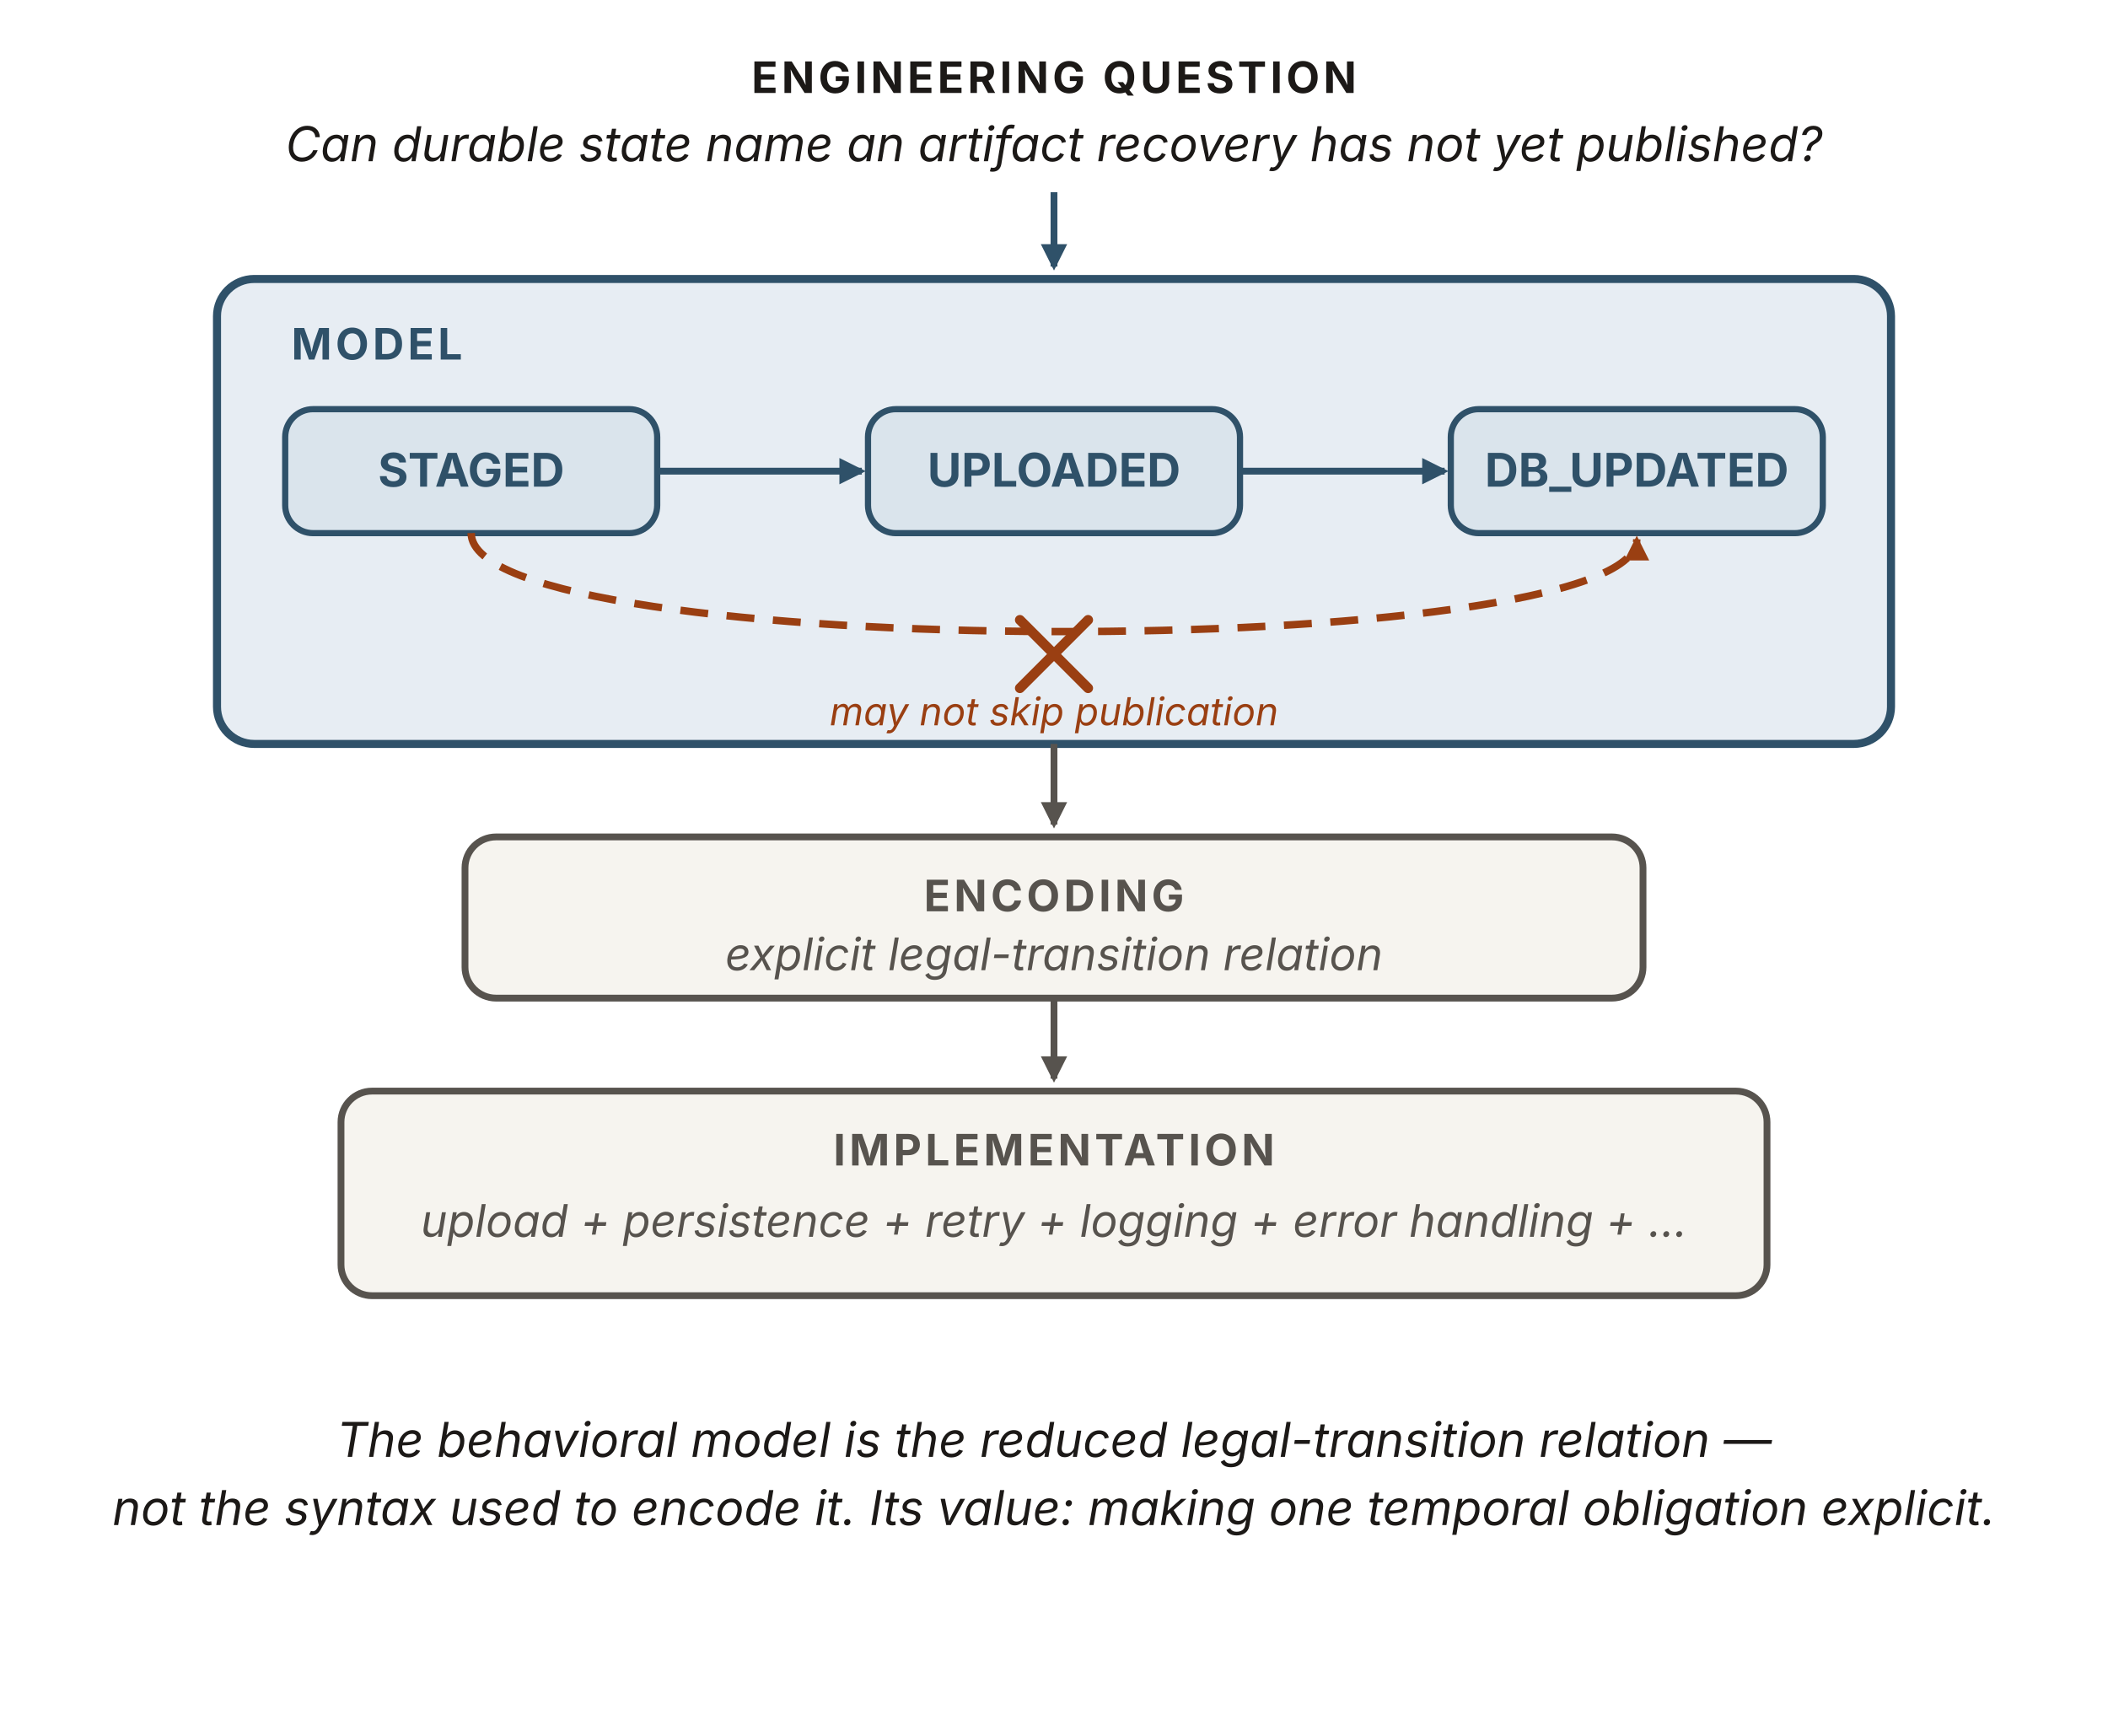
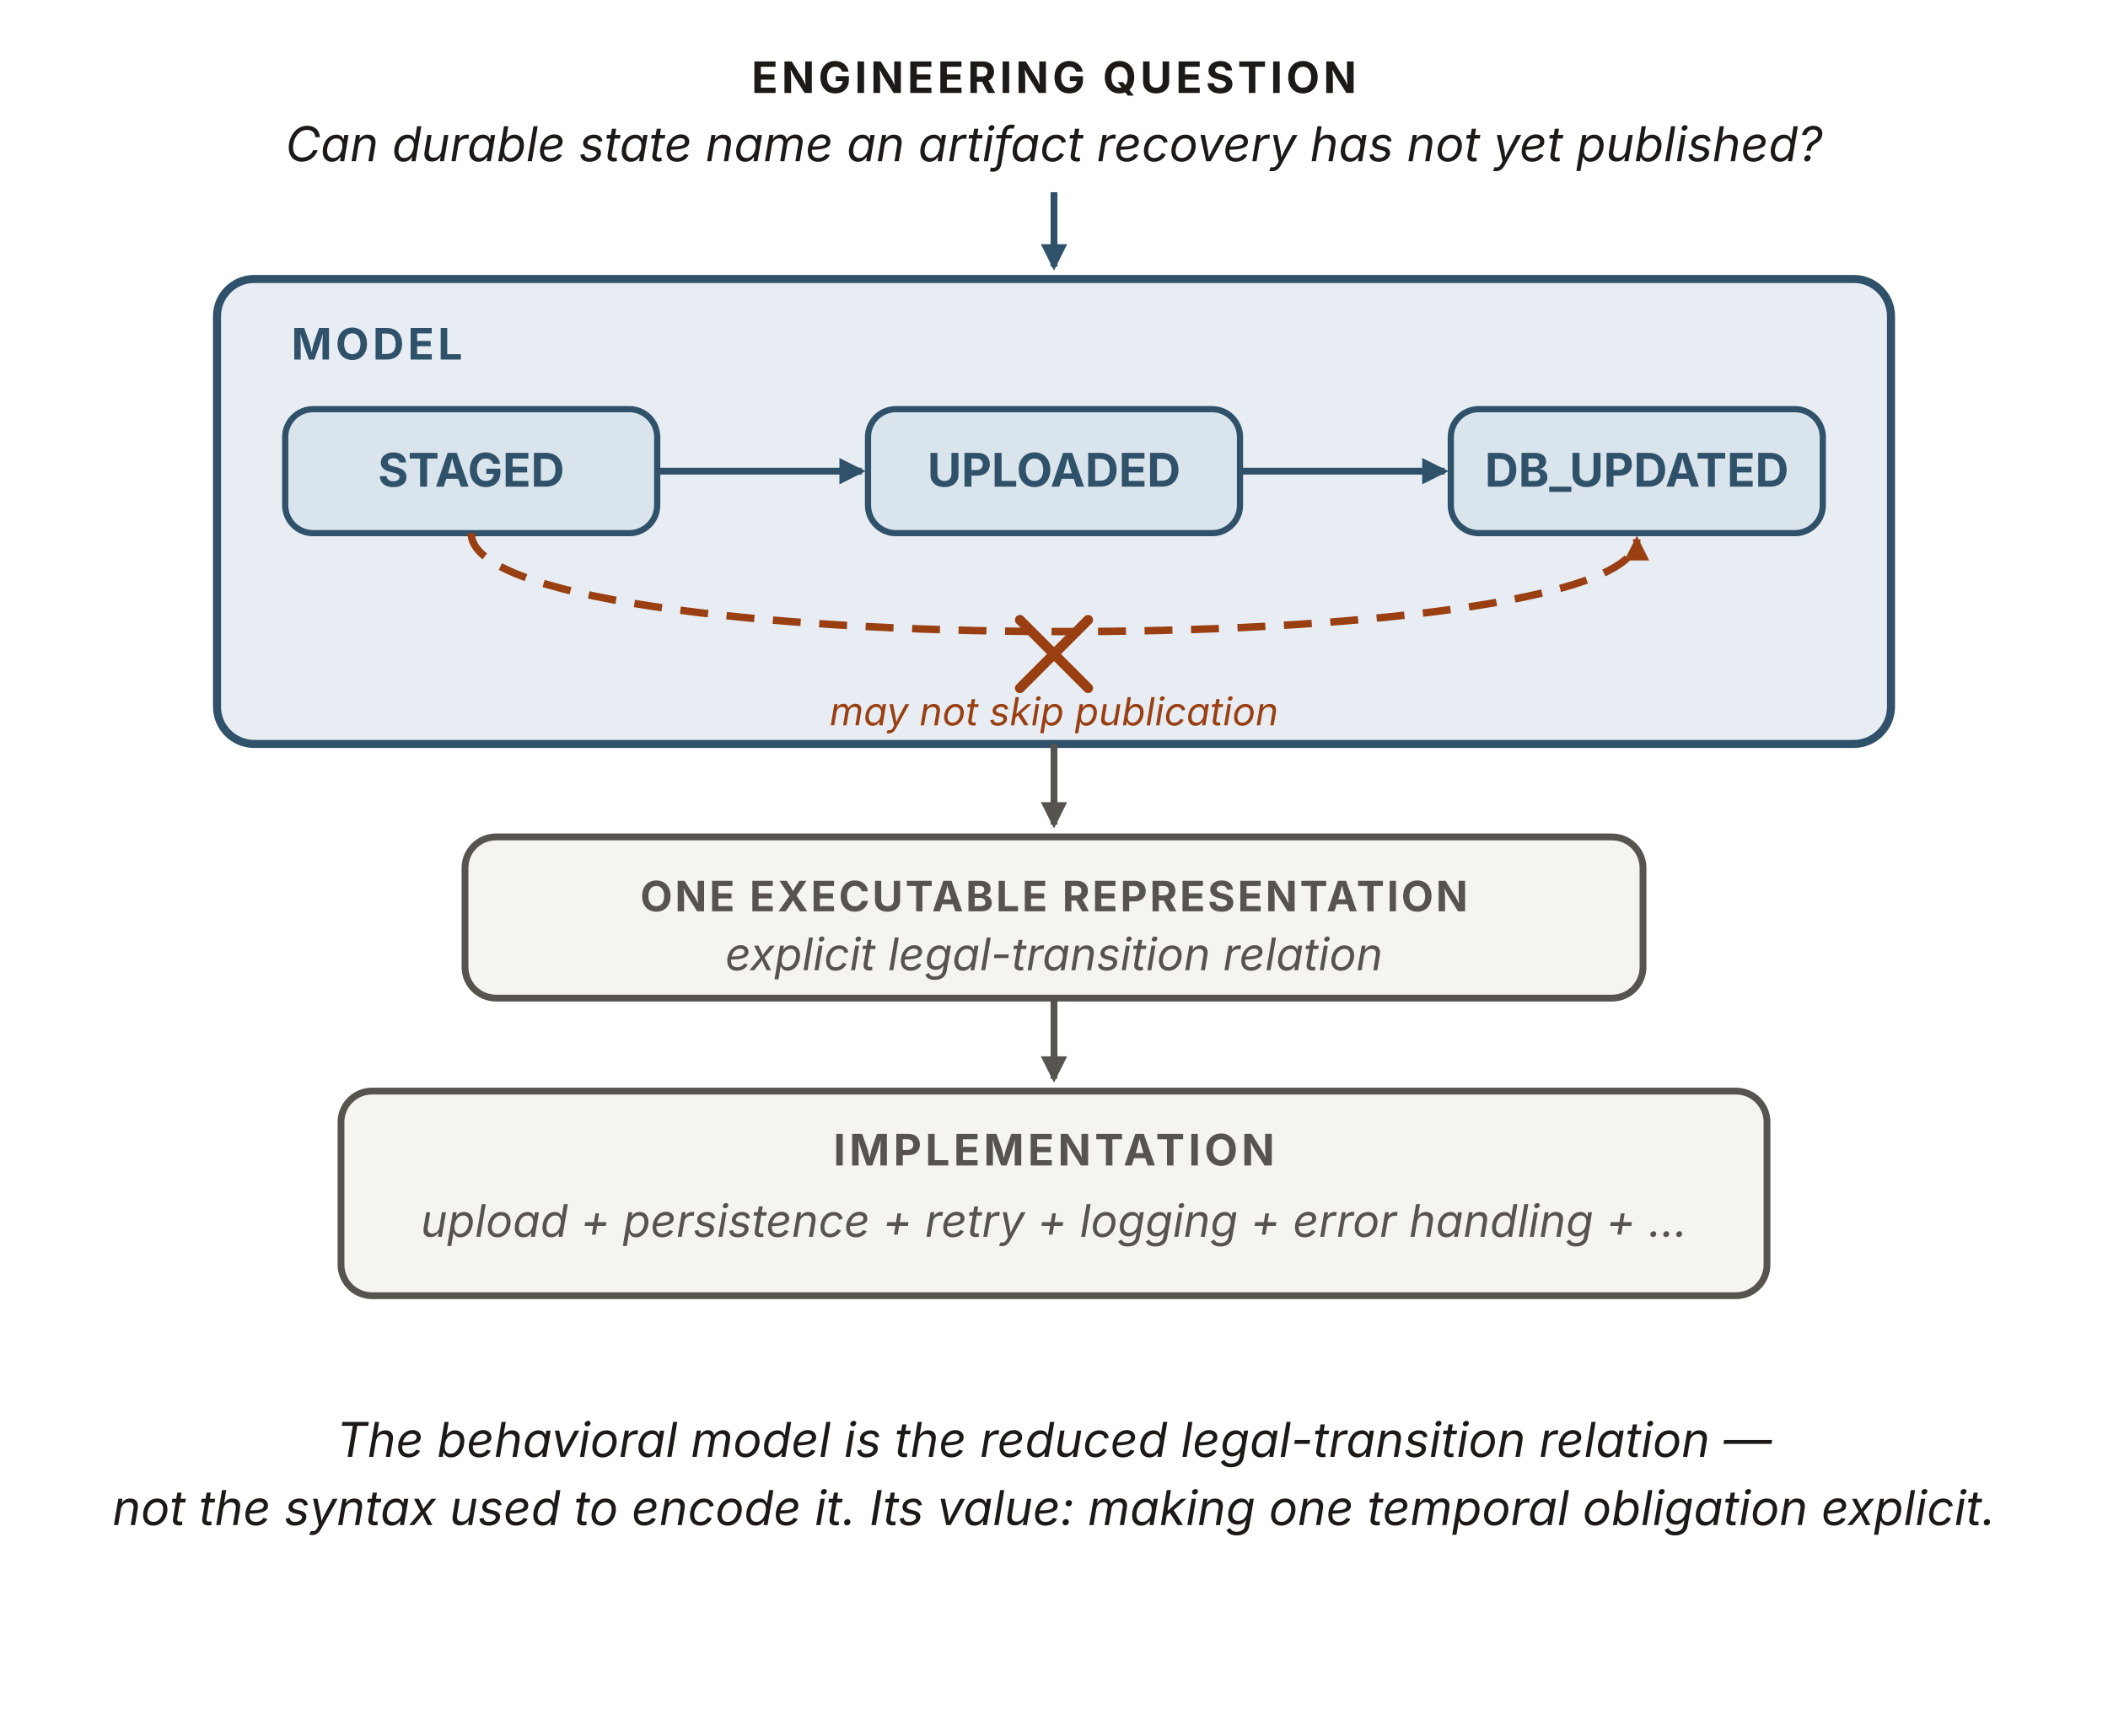
<svg xmlns="http://www.w3.org/2000/svg" viewBox="0 0 680 560" width="680" height="560" role="img" aria-labelledby="mfTitle mfDesc" font-family="'Source Sans 3', -apple-system, 'Segoe UI', sans-serif">
  <defs>
    <marker id="mf-b" viewBox="0 0 10 10" refX="8.5" refY="5" markerWidth="8.5" markerHeight="8.5" orient="auto" markerUnits="userSpaceOnUse">
      <path d="M0 0 L10 5 L0 10 z" fill="#2f5169" />
    </marker>
    <marker id="mf-k" viewBox="0 0 10 10" refX="8.5" refY="5" markerWidth="8.5" markerHeight="8.5" orient="auto" markerUnits="userSpaceOnUse">
      <path d="M0 0 L10 5 L0 10 z" fill="#57534e" />
    </marker>
    <marker id="mf-r" viewBox="0 0 10 10" refX="8.5" refY="5" markerWidth="8" markerHeight="8" orient="auto" markerUnits="userSpaceOnUse">
      <path d="M0 0 L10 5 L0 10 z" fill="#9a3f12" />
    </marker>
  </defs>
  <text x="340" y="30" text-anchor="middle" font-size="14" font-weight="700" letter-spacing="1.2" fill="#1c1917">ENGINEERING QUESTION</text>
  <text x="340" y="52" text-anchor="middle" font-size="15.5" font-style="italic" fill="#1c1917">Can durable state name an artifact recovery has not yet published?</text>
  <line x1="340" y1="62" x2="340" y2="86" stroke="#2f5169" stroke-width="2.2" marker-end="url(#mf-b)" />
  <rect x="70" y="90" width="540" height="150" rx="12" fill="#e7edf3" stroke="#2f5169" stroke-width="2.6" />
  <text x="94" y="116" font-size="14" font-weight="700" letter-spacing="1.2" fill="#2f5169">MODEL</text>
  <g font-size="15" font-weight="700" fill="#2f5169" text-anchor="middle">
    <rect x="92" y="132" width="120" height="40" rx="9" fill="#dae4ec" stroke="#2f5169" stroke-width="2" />
    <text x="152" y="157">STAGED</text>
    <rect x="280" y="132" width="120" height="40" rx="9" fill="#dae4ec" stroke="#2f5169" stroke-width="2" />
    <text x="340" y="157">UPLOADED</text>
    <rect x="468" y="132" width="120" height="40" rx="9" fill="#dae4ec" stroke="#2f5169" stroke-width="2" />
    <text x="528" y="157">DB_UPDATED</text>
  </g>
  <line x1="212" y1="152" x2="278" y2="152" stroke="#2f5169" stroke-width="2.2" marker-end="url(#mf-b)" />
  <line x1="400" y1="152" x2="466" y2="152" stroke="#2f5169" stroke-width="2.2" marker-end="url(#mf-b)" />
  <path d="M152,172 C152,214 528,214 528,174" fill="none" stroke="#9a3f12" stroke-width="2.4" stroke-dasharray="9 6" marker-end="url(#mf-r)" />
  <g stroke="#9a3f12" stroke-width="3.2" stroke-linecap="round">
    <line x1="329" y1="200" x2="351" y2="222" />
    <line x1="351" y1="200" x2="329" y2="222" />
  </g>
  <text x="340" y="234" text-anchor="middle" font-size="12.5" font-style="italic" fill="#9a3f12">may not skip publication</text>
  <line x1="340" y1="240" x2="340" y2="266" stroke="#57534e" stroke-width="2.2" marker-end="url(#mf-k)" />
  <rect x="150" y="270" width="380" height="52" rx="10" fill="#f6f4ef" stroke="#57534e" stroke-width="2.2" />
-   <text x="340" y="294" text-anchor="middle" font-size="14" font-weight="700" letter-spacing="1.2" fill="#57534e">ENCODING</text>
+   <text x="340" y="294" text-anchor="middle" font-size="13.5" font-weight="700" letter-spacing="0.8" fill="#57534e">ONE EXECUTABLE REPRESENTATION</text>
  <text x="340" y="313" text-anchor="middle" font-size="14.5" font-style="italic" fill="#57534e">explicit legal-transition relation</text>
  <line x1="340" y1="322" x2="340" y2="348" stroke="#57534e" stroke-width="2.2" marker-end="url(#mf-k)" />
  <rect x="110" y="352" width="460" height="66" rx="10" fill="#f6f4ef" stroke="#57534e" stroke-width="2.2" />
  <text x="340" y="376" text-anchor="middle" font-size="14" font-weight="700" letter-spacing="1.2" fill="#57534e">IMPLEMENTATION</text>
  <text x="340" y="399" text-anchor="middle" font-size="14.5" font-style="italic" fill="#57534e">upload + persistence + retry + logging + error handling + …</text>
  <text x="340" y="470" text-anchor="middle" font-size="15.5" font-style="italic" fill="#1c1917">The behavioral model is the reduced legal-transition relation —</text>
  <text x="340" y="492" text-anchor="middle" font-size="15.5" font-style="italic" fill="#1c1917">not the syntax used to encode it. Its value: making one temporal obligation explicit.</text>
</svg>
